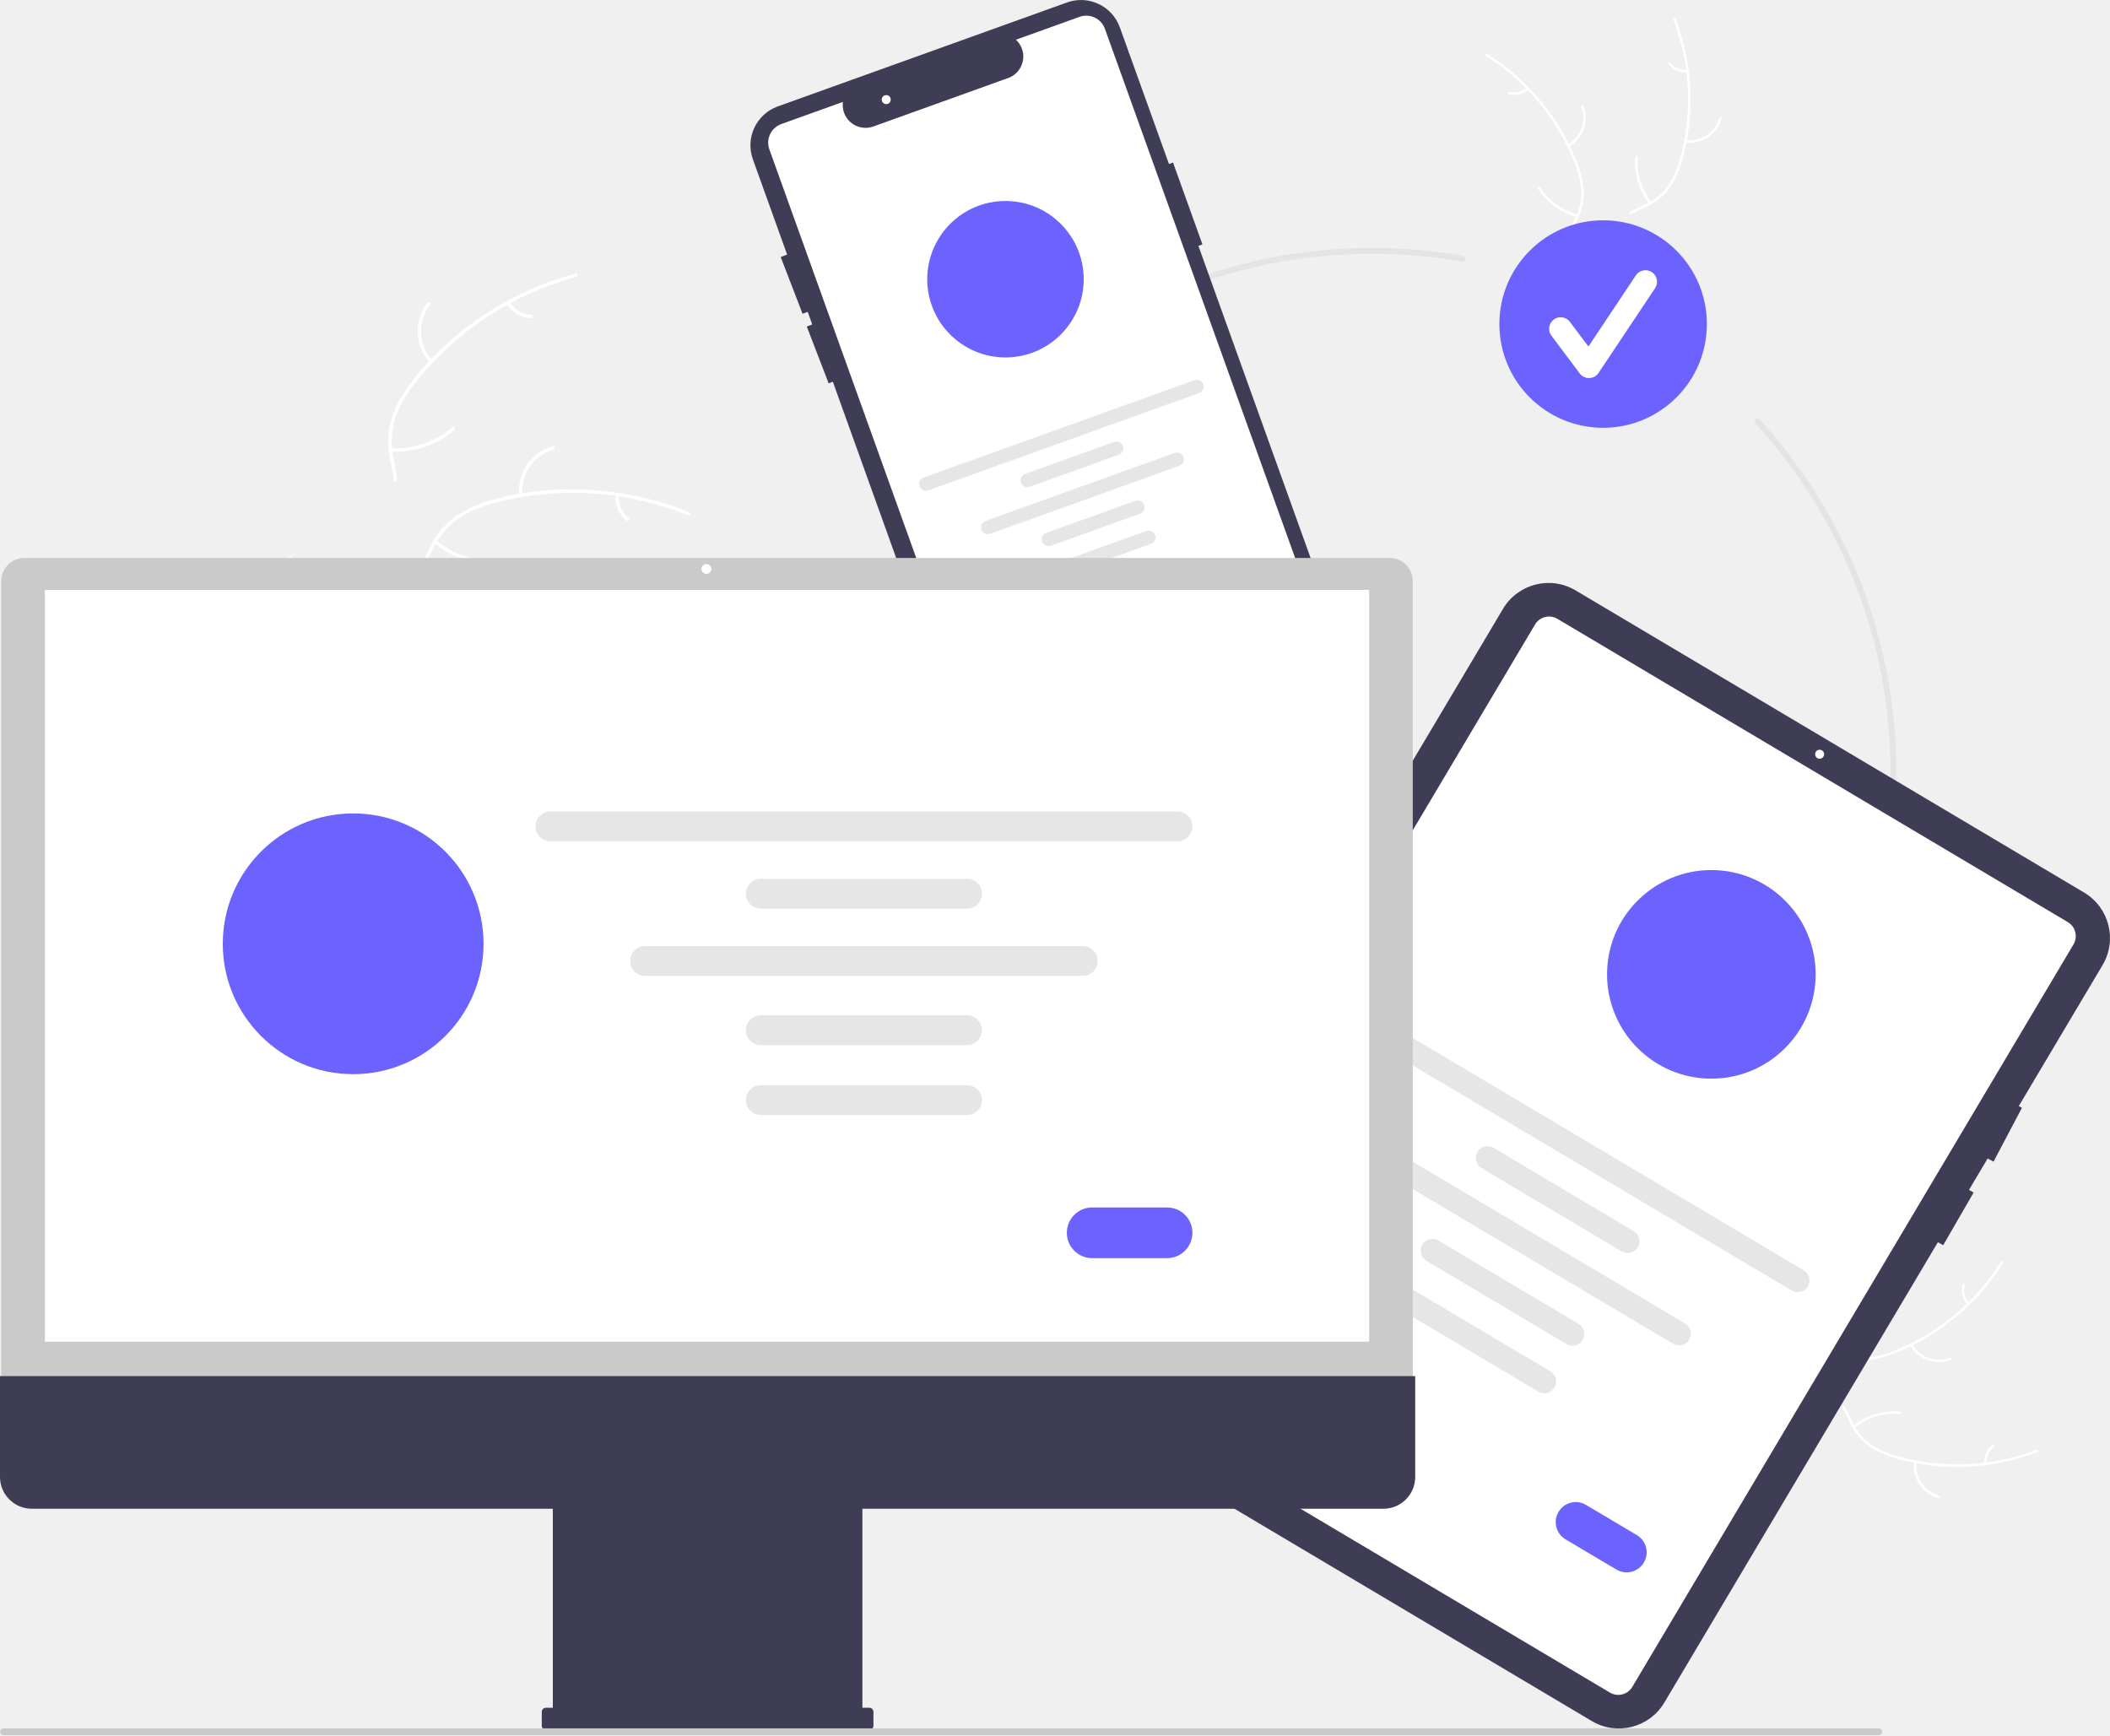
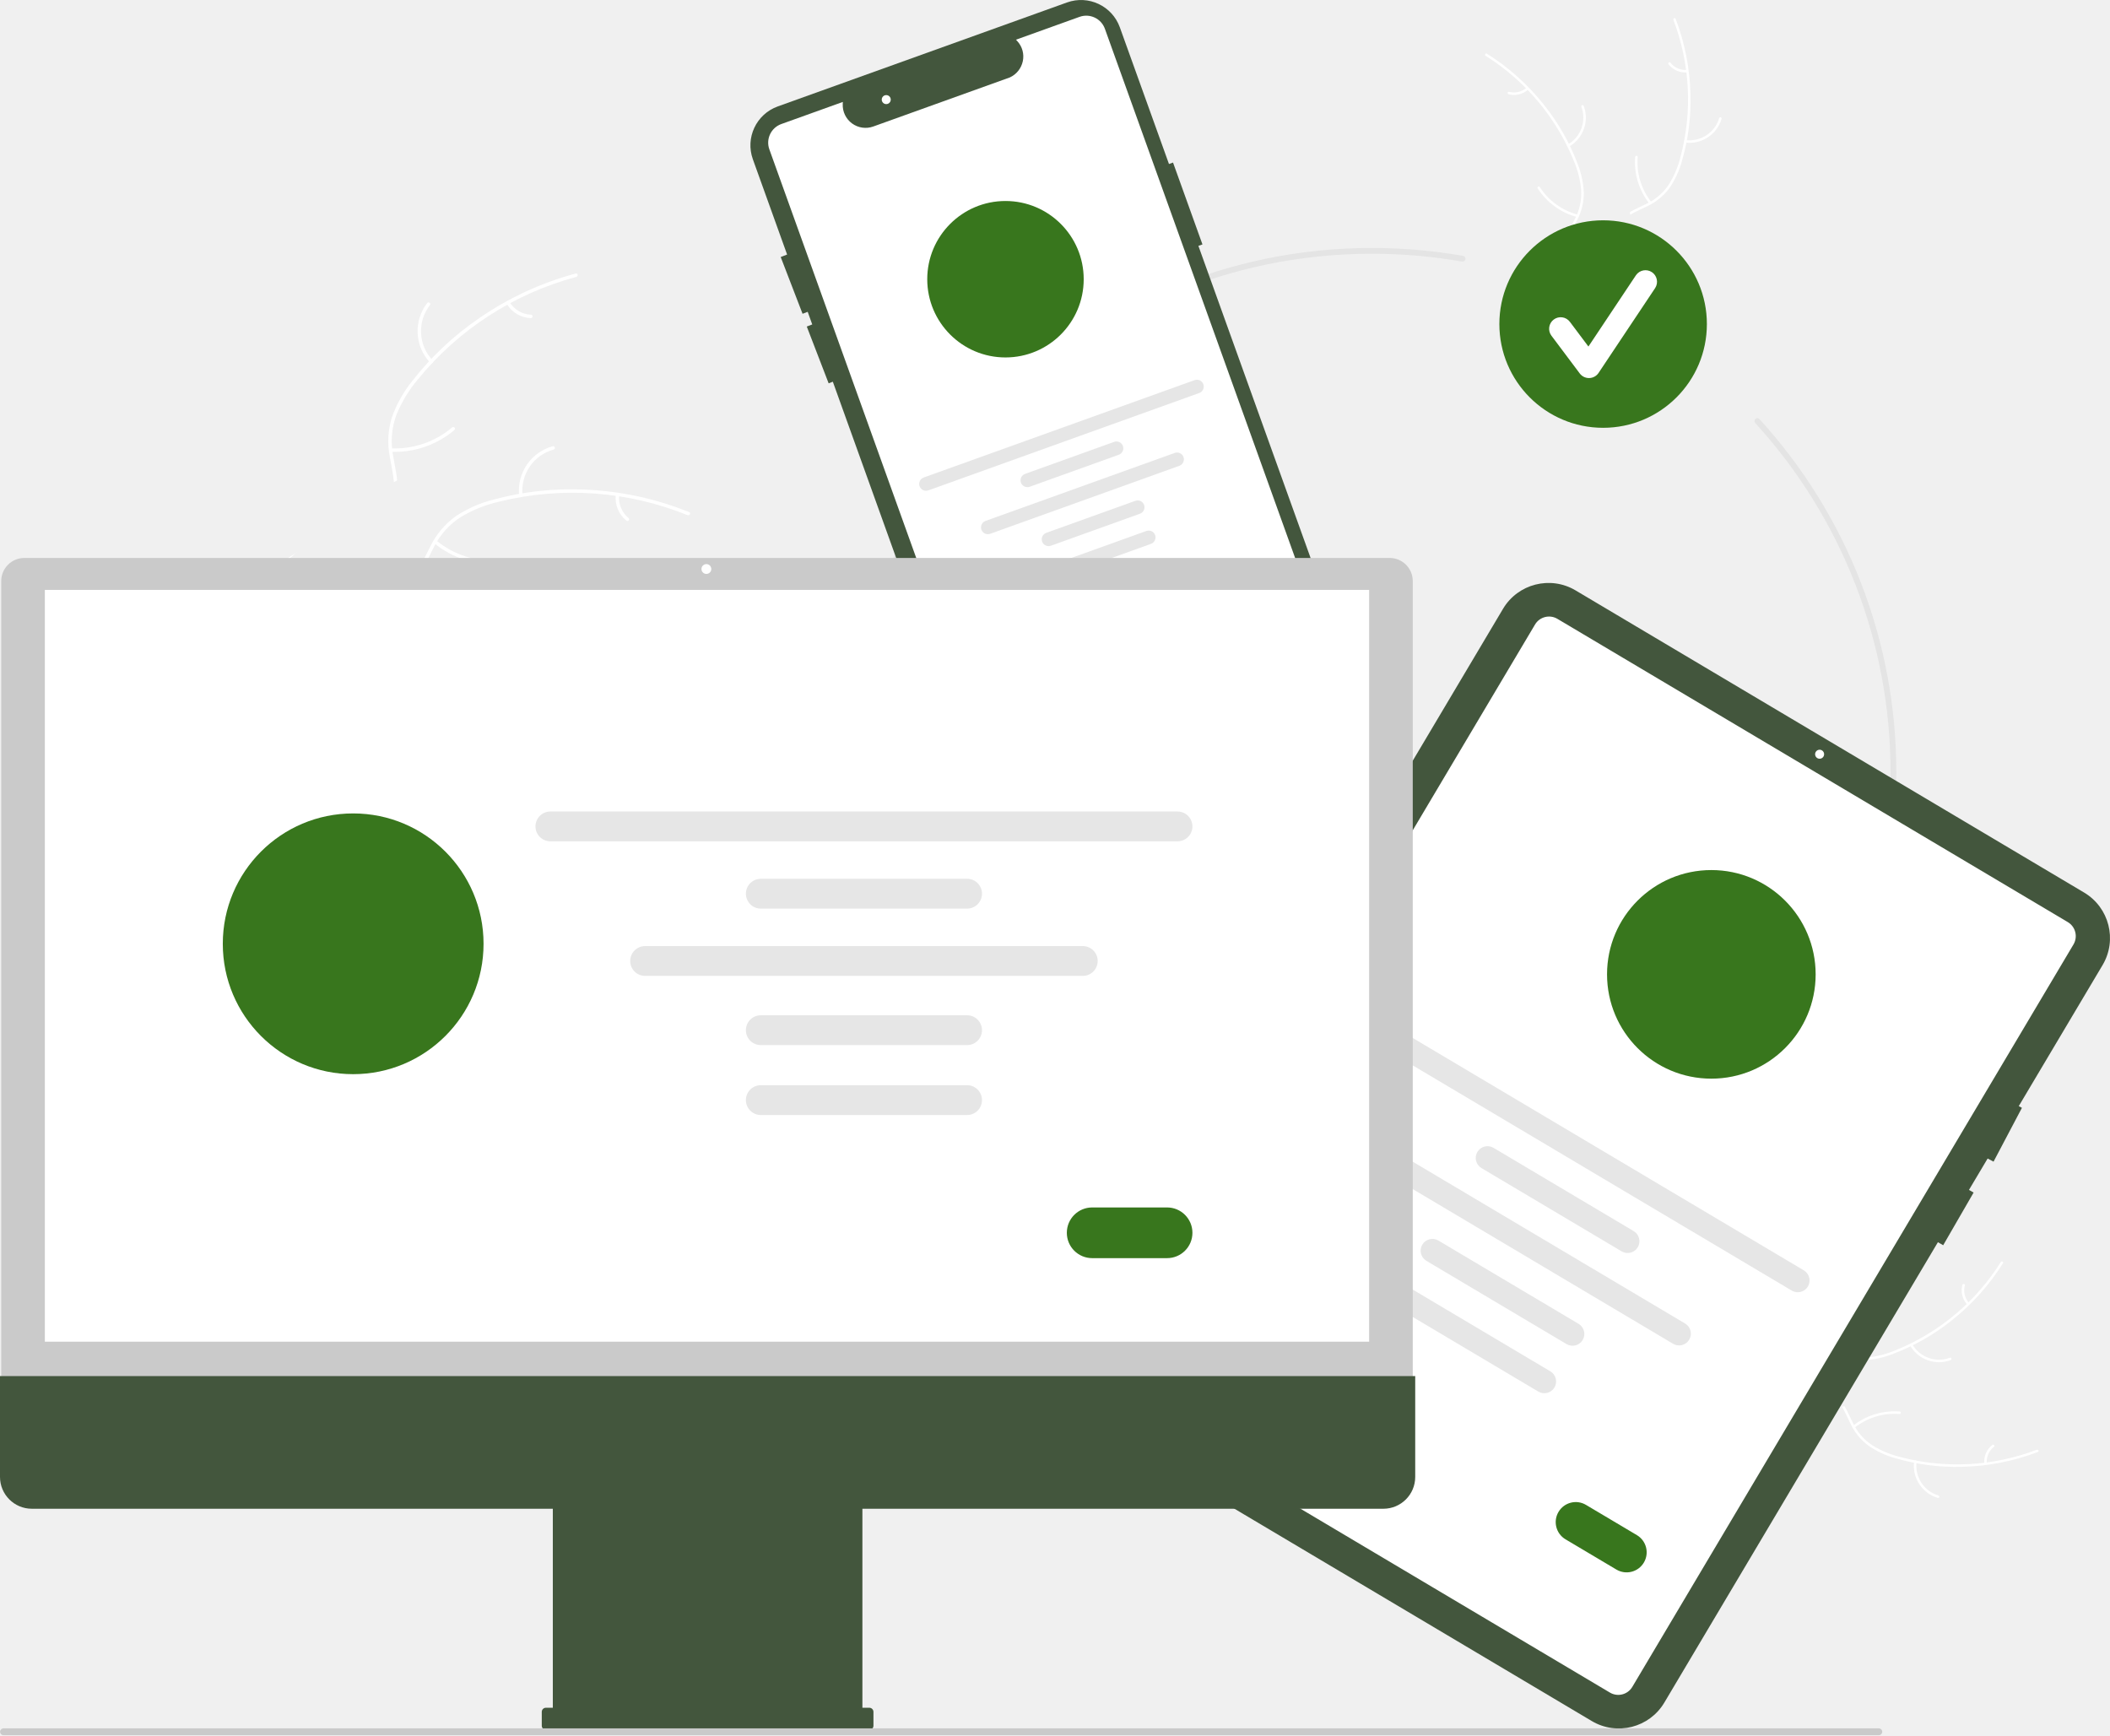
<svg xmlns="http://www.w3.org/2000/svg" data-name="Layer 1" width="728.252" height="598.943" viewBox="0 0 728.252 598.943">
  <path d="M828.549,210.725c4.653-18.979.229-41.112-14.804-53.595a90.031,90.031,0,0,1-22.02,57.757c-5.393,6.171-12.034,12.472-12.296,20.663-.163,5.097,2.325,9.992,5.754,13.767,3.429,3.775,7.754,6.6,12.027,9.381l.628,1.107C811.595,245.929,823.896,229.704,828.549,210.725Z" transform="translate(-235.874 -150.5287)" fill="#f0f0f0" />
  <path d="M813.443,157.407a76.953,76.953,0,0,1,2.45,47.282,33.138,33.138,0,0,1-4.048,9.561,19.006,19.006,0,0,1-7.557,6.554c-2.825,1.429-5.879,2.563-8.308,4.653a11.638,11.638,0,0,0-3.915,8.675c-.117,4.087,1.241,7.972,2.701,11.725,1.621,4.167,3.371,8.47,2.996,13.032-.045.553.815.591.86.039.652-7.938-4.739-14.643-5.594-22.342-.399-3.593.282-7.327,2.939-9.947,2.323-2.291,5.472-3.463,8.344-4.884a20.281,20.281,0,0,0,7.628-6.133,30.636,30.636,0,0,0,4.401-9.37A74.658,74.658,0,0,0,819.326,183.11a78.317,78.317,0,0,0-5.121-26.104c-.197-.516-.958-.112-.763.401Z" transform="translate(-235.874 -150.5287)" fill="#fff" />
  <path d="M817.533,199.737a11.545,11.545,0,0,0,12.52-8.171c.156-.532-.663-.799-.819-.266a10.691,10.691,0,0,1-11.661,7.577c-.549-.072-.585.789-.039.86Z" transform="translate(-235.874 -150.5287)" fill="#fff" />
  <path d="M805.816,220.269a22.253,22.253,0,0,1-4.721-15.515c.043-.553-.817-.591-.86-.039A23.146,23.146,0,0,0,805.18,220.85c.345.435.979-.148.636-.581Z" transform="translate(-235.874 -150.5287)" fill="#fff" />
  <path d="M818.083,174.658a6.535,6.535,0,0,1-5.675-2.5c-.34-.439-.973.145-.636.581a7.323,7.323,0,0,0,6.272,2.779.445.445,0,0,0,.45-.411.433.433,0,0,0-.411-.45Z" transform="translate(-235.874 -150.5287)" fill="#fff" />
  <path d="M748.735,169.416c.204.28.409.56.611.847a86.065,86.065,0,0,1,7.223,11.948c.166.32.329.647.486.971a90.732,90.732,0,0,1,8.806,32.223,88.112,88.112,0,0,1,.062,13.388c-.441,6.156-1.408,12.796.164,18.568a15.114,15.114,0,0,0,.583,1.778l29.769,11.347c.081-.008.159-.009.24-.017l1.168.507c.033-.229.061-.467.094-.695.019-.133.032-.268.052-.4.011-.089.021-.179.036-.258.004-.03.007-.059.008-.082.015-.08.02-.156.033-.229q.247-1.994.467-3.999c.003-.007.003-.007-.001-.016a129.556,129.556,0,0,0,.007-30.63c-.04-.303-.077-.613-.131-.921a84.079,84.079,0,0,0-2.977-13.394,74.329,74.329,0,0,0-2.609-7.054A61.81,61.81,0,0,0,782.497,186.96c-8.528-9.707-20.066-16.579-32.789-17.484C749.382,169.453,749.063,169.432,748.735,169.416Z" transform="translate(-235.874 -150.5287)" fill="#f0f0f0" />
  <path d="M748.658,169.819a76.953,76.953,0,0,1,30.424,36.277,33.138,33.138,0,0,1,2.525,10.071,19.006,19.006,0,0,1-2.088,9.783c-1.395,2.841-3.151,5.586-3.832,8.717a11.638,11.638,0,0,0,2.097,9.284c2.367,3.334,5.79,5.618,9.216,7.735,3.803,2.351,7.791,4.733,10.239,8.601.297.469,1.007-.019.71-.487-4.259-6.73-12.6-8.838-17.918-14.471-2.482-2.628-4.186-6.02-3.642-9.711.476-3.227,2.284-6.059,3.722-8.924a20.281,20.281,0,0,0,2.398-9.489,30.636,30.636,0,0,0-2.128-10.131,74.658,74.658,0,0,0-11.549-20.275,78.317,78.317,0,0,0-19.805-17.759c-.468-.294-.833.487-.368.779Z" transform="translate(-235.874 -150.5287)" fill="#fff" />
  <path d="M777.409,201.155a11.545,11.545,0,0,0,5.077-14.062c-.196-.518-1.011-.238-.814.281a10.691,10.691,0,0,1-4.749,13.071c-.482.273.007.982.487.71Z" transform="translate(-235.874 -150.5287)" fill="#fff" />
  <path d="M780.415,224.603a22.253,22.253,0,0,1-13.11-9.545c-.298-.468-1.008.02-.71.487a23.146,23.146,0,0,0,13.663,9.905c.538.139.693-.708.158-.847Z" transform="translate(-235.874 -150.5287)" fill="#fff" />
  <path d="M762.749,180.8a6.535,6.535,0,0,1-6.036,1.421c-.535-.146-.69.702-.158.847a7.323,7.323,0,0,0,6.681-1.557.445.445,0,0,0,.112-.599.433.433,0,0,0-.599-.112Z" transform="translate(-235.874 -150.5287)" fill="#fff" />
  <path d="M709.374,598.115c-99.804,0-181-81.196-181-181s81.196-181,181-181a182.729,182.729,0,0,1,31.477,2.728 1.0 1,0,1,1-.345,1.97A180.782,180.782,0,0,0,709.374,238.115c-98.701,0-179,80.299-179,179s80.299,179,179,179,179-80.299,179-179a178.548,178.548,0,0,0-46.695-120.569,1,1,0,0,1,1.478-1.348,180.544,180.544,0,0,1,47.217,121.916C890.374,516.919,809.178,598.115,709.374,598.115Z" transform="translate(-235.874 -150.5287)" fill="#e4e4e4" />
-   <circle cx="553.307" cy="111.852" r="35.811" fill="#6c63ff" />
+   <circle cx="553.307" cy="111.852" r="35.811" fill="#38761d" />
  <path d="M784.296,281.019a3.982,3.982,0,0,1-3.186-1.594l-9.77-13.027a3.983,3.983,0,1,1,6.374-4.78l6.392,8.522,16.416-24.624a3.984,3.984,0,0,1,6.629,4.419l-19.54,29.309a3.985,3.985,0,0,1-3.204,1.773C784.37,281.018,784.333,281.019,784.296,281.019Z" transform="translate(-235.874 -150.5287)" fill="#fff" />
-   <path d="M704.717,389.026,649.494,235.396l1.4-.503-10.156-28.257-1.4.504-16.956-47.169a14.255,14.255,0,0,0-18.237-8.593l-99.833,35.885a14.256,14.256,0,0,0-8.594,18.237l11.822,32.889-2.213.852,7.547,19.597,1.771-.682,1.567,4.359-1.885.726,7.547,19.597,1.444-.556,54.736,152.274a14.23,14.23,0,0,0,18.238,8.594l99.832-35.885A14.273,14.273,0,0,0,704.717,389.026Z" transform="translate(-235.874 -150.5287)" fill="#3f3d56" />
+   <path d="M704.717,389.026,649.494,235.396l1.4-.503-10.156-28.257-1.4.504-16.956-47.169a14.255,14.255,0,0,0-18.237-8.593l-99.833,35.885a14.256,14.256,0,0,0-8.594,18.237l11.822,32.889-2.213.852,7.547,19.597,1.771-.682,1.567,4.359-1.885.726,7.547,19.597,1.444-.556,54.736,152.274a14.23,14.23,0,0,0,18.238,8.594l99.832-35.885A14.273,14.273,0,0,0,704.717,389.026Z" transform="translate(-235.874 -150.5287)" fill="#43563d" />
  <path d="M591.041,438.086a6.845,6.845,0,0,1-6.424-4.524L501.412,202.087a6.831,6.831,0,0,1,4.118-8.739l21.241-7.635-.032.743a7.874,7.874,0,0,0,10.53,7.742L584.41,177.254a7.974,7.974,0,0,0,4.488-5.636,7.808,7.808,0,0,0-1.861-6.835l-.498-.553,21.941-7.887a6.84,6.84,0,0,1,8.739,4.118L696.604,381.306a18.147,18.147,0,0,1-10.927,23.188L593.356,437.68A6.842,6.842,0,0,1,591.041,438.086Z" transform="translate(-235.874 -150.5287)" fill="#fff" />
-   <circle cx="347.033" cy="96.377" r="27" fill="#6c63ff" />
+   <circle cx="347.033" cy="96.377" r="27" fill="#38761d" />
  <path d="M649.813,286.17l-93.502,33.61a2.362,2.362,0,1,1-1.598-4.445l93.502-33.61a2.362,2.362,0,0,1,1.598,4.445Z" transform="translate(-235.874 -150.5287)" fill="#e6e6e6" />
  <path d="M622.046,307.48l-30.756,11.055a2.362,2.362,0,1,1-1.598-4.445l30.756-11.055a2.362,2.362,0,0,1,1.598,4.445Z" transform="translate(-235.874 -150.5287)" fill="#e6e6e6" />
  <path d="M629.361,327.831l-30.756,11.055a2.362,2.362,0,1,1-1.598-4.445L627.763,323.386a2.362,2.362,0,0,1,1.598,4.445Z" transform="translate(-235.874 -150.5287)" fill="#e6e6e6" />
  <path d="M633.108,338.255,602.352,349.31a2.362,2.362,0,1,1-1.598-4.445l30.756-11.055a2.362,2.362,0,1,1,1.598,4.445Z" transform="translate(-235.874 -150.5287)" fill="#e6e6e6" />
  <path d="M642.901,311.313l-65.253,23.456a2.362,2.362,0,1,1-1.598-4.445l65.253-23.456a2.362,2.362,0,1,1,1.598,4.445Z" transform="translate(-235.874 -150.5287)" fill="#e6e6e6" />
-   <path d="M629.758,363.558l-11.167,4.014a4.016,4.016,0,0,1-2.717-7.559l11.167-4.014a4.016,4.016,0,0,1,2.717,7.559Z" transform="translate(-235.874 -150.5287)" fill="#6c63ff" />
+   <path d="M629.758,363.558l-11.167,4.014a4.016,4.016,0,0,1-2.717-7.559l11.167-4.014a4.016,4.016,0,0,1,2.717,7.559Z" transform="translate(-235.874 -150.5287)" fill="#38761d" />
  <circle cx="305.882" cy="34.38" r="1.553" fill="#fff" />
  <path d="M363.157,272.252c17.406-20.488,45.647-33.401,71.684-26.706a123.863,123.863,0,0,0-46.635,71.113c-2.531,10.987-4.202,23.471-13.122,30.366-5.55,4.291-13.014,5.464-19.986,4.685-6.972-.779-13.608-3.323-20.155-5.845l-1.741.193C337.581,319.535,345.752,292.741,363.157,272.252Z" transform="translate(-235.874 -150.5287)" fill="#f0f0f0" />
  <path d="M434.775,246.107a105.87,105.87,0,0,0-54.686,35.389,45.591,45.591,0,0,0-7.395,12.221,26.149,26.149,0,0,0-1.213,13.708c.685,4.301,1.883,8.62,1.511,13.013a16.011,16.011,0,0,1-6.514,11.358c-4.461,3.426-9.887,5.044-15.248,6.442-5.953,1.552-12.16,3.07-16.944,7.166-.58.496-1.316-.432-.737-.928,8.323-7.127,20.144-6.522,29.417-11.776,4.327-2.452,7.941-6.222,8.719-11.295.681-4.436-.551-8.892-1.282-13.24a27.903,27.903,0,0,1,.687-13.448,42.148,42.148,0,0,1,6.898-12.46,102.712,102.712,0,0,1,23.391-21.986A107.747,107.747,0,0,1,434.607,244.933c.735-.197.898.978.168,1.173Z" transform="translate(-235.874 -150.5287)" fill="#fff" />
  <path d="M384.289,275.674a15.884,15.884,0,0,1-.985-20.544c.467-.602,1.425.095.957.699a14.708,14.708,0,0,0,.955,19.109c.524.554-.407,1.288-.928.737Z" transform="translate(-235.874 -150.5287)" fill="#fff" />
  <path d="M370.846,305.29A30.615,30.615,0,0,0,391.948,298.044c.581-.494,1.318.434.737.928a31.844,31.844,0,0,1-21.974,7.495c-.763-.034-.624-1.211.135-1.177Z" transform="translate(-235.874 -150.5287)" fill="#fff" />
  <path d="M411.802,254.842a8.991,8.991,0,0,0,7.362,4.311c.763.025.623,1.202-.135,1.177a10.075,10.075,0,0,1-8.155-4.751.612.612,0,0,1,.095-.832.595.595,0,0,1,.832.095Z" transform="translate(-235.874 -150.5287)" fill="#fff" />
  <path d="M473.557,327.924c-.477-.002-.954-.004-1.437.002a118.406,118.406,0,0,0-19.142,1.581c-.49.073-.986.154-1.474.241a124.827,124.827,0,0,0-43.022,16.163,121.222,121.222,0,0,0-14.975,10.724c-6.508,5.454-13.13,11.886-20.832,14.787a20.794,20.794,0,0,1-2.452.784L333.573,348.168c-.056-.096-.118-.185-.174-.281l-1.507-.893c.229-.221.471-.445.7-.665.132-.129.273-.252.405-.38.091-.084.182-.168.259-.249.03-.028.061-.056.085-.076.077-.081.157-.148.229-.221q2.024-1.883,4.082-3.745c.005-.008.005-.008.019-.011,10.477-9.428,21.834-18.064,34.14-24.703.37-.2.746-.408,1.133-.596a115.674,115.674,0,0,1,17.332-7.48,102.264,102.264,0,0,1,9.967-2.779,85.037,85.037,0,0,1,26.536-1.658c17.697,1.681,34.66,9.004,45.927,22.457C472.994,327.233,473.274,327.572,473.557,327.924Z" transform="translate(-235.874 -150.5287)" fill="#f0f0f0" />
  <path d="M473.169,328.336a105.87,105.87,0,0,0-64.97-4.669,45.591,45.591,0,0,0-13.263,5.305,26.149,26.149,0,0,0-9.222,10.215c-2.043,3.846-3.686,8.017-6.628,11.299a16.011,16.011,0,0,1-12.04,5.147c-5.624.049-10.931-1.926-16.053-4.037-5.687-2.344-11.558-4.87-17.844-4.479-.762.047-.79-1.137-.03-1.184,10.936-.679,20.011,6.921,30.578,8.308,4.931.647,10.086-.187,13.762-3.769,3.214-3.132,4.913-7.431,6.948-11.344a27.902,27.902,0,0,1,8.645-10.324,42.148,42.148,0,0,1,13.01-5.796,102.713,102.713,0,0,1,31.914-3.472,107.747,107.747,0,0,1,35.765,7.761c.705.285.128,1.321-.572,1.038Z" transform="translate(-235.874 -150.5287)" fill="#fff" />
  <path d="M415.057,321.547a15.884,15.884,0,0,1,11.583-16.996c.736-.2,1.081.934.344,1.134a14.708,14.708,0,0,0-10.742,15.832c.084.758-1.101.783-1.184.03Z" transform="translate(-235.874 -150.5287)" fill="#fff" />
  <path d="M386.493,337.1a30.615,30.615,0,0,0,21.211,6.92c.762-.045.791,1.14.03,1.184a31.844,31.844,0,0,1-22.057-7.245c-.589-.487.231-1.343.816-.859Z" transform="translate(-235.874 -150.5287)" fill="#fff" />
  <path d="M449.567,321.479a8.991,8.991,0,0,0,3.282,7.875c.594.479-.226,1.335-.816.859a10.075,10.075,0,0,1-3.651-8.703.612.612,0,0,1,.577-.607.595.595,0,0,1,.607.577Z" transform="translate(-235.874 -150.5287)" fill="#fff" />
  <path d="M885.524,666.043c18.979,4.653,41.112.229,53.595-14.804a90.031,90.031,0,0,1-57.757-22.02c-6.171-5.393-12.472-12.034-20.663-12.296-5.097-.163-9.992,2.325-13.767,5.754-3.775,3.429-6.6,7.754-9.381,12.027l-1.107.628C850.32,649.088,866.545,661.389,885.524,666.043Z" transform="translate(-235.874 -150.5287)" fill="#f0f0f0" />
  <path d="M938.842,650.936a76.953,76.953,0,0,1-47.282,2.45,33.138,33.138,0,0,1-9.561-4.048,19.006,19.006,0,0,1-6.554-7.557c-1.429-2.825-2.563-5.879-4.653-8.308a11.638,11.638,0,0,0-8.675-3.915c-4.087-.117-7.972,1.241-11.725,2.701-4.167,1.621-8.47,3.371-13.032,2.996-.553-.045-.591.815-.039.86,7.938.652,14.643-4.739,22.342-5.594,3.593-.399,7.327.282,9.947,2.939,2.291,2.323,3.463,5.472,4.884,8.344a20.281,20.281,0,0,0,6.133,7.628,30.636,30.636,0,0,0,9.37,4.401,74.657,74.657,0,0,0,23.142,2.986,78.317,78.317,0,0,0,26.104-5.121c.516-.197.112-.958-.401-.763Z" transform="translate(-235.874 -150.5287)" fill="#fff" />
  <path d="M896.512,655.026a11.545,11.545,0,0,0,8.171,12.52c.532.156.799-.663.266-.819a10.691,10.691,0,0,1-7.577-11.661c.072-.549-.789-.585-.86-.039Z" transform="translate(-235.874 -150.5287)" fill="#fff" />
  <path d="M875.98,643.309a22.253,22.253,0,0,1,15.515-4.721c.553.043.591-.817.039-.86a23.146,23.146,0,0,0-16.135,4.945c-.435.345.148.979.581.636Z" transform="translate(-235.874 -150.5287)" fill="#fff" />
  <path d="M921.591,655.577a6.535,6.535,0,0,1,2.5-5.675c.439-.34-.145-.973-.581-.636a7.323,7.323,0,0,0-2.779,6.272.445.445,0,0,0,.411.45.433.433,0,0,0,.45-.411Z" transform="translate(-235.874 -150.5287)" fill="#fff" />
  <path d="M926.833,586.228c-.28.204-.56.409-.847.611a86.065,86.065,0,0,1-11.948,7.223c-.32.166-.647.329-.971.486a90.732,90.732,0,0,1-32.223,8.806,88.112,88.112,0,0,1-13.388.062c-6.156-.441-12.796-1.408-18.568.164a15.114,15.114,0,0,0-1.778.583l-11.347,29.769c.008.081.009.159.017.24l-.507,1.168c.229.033.467.061.695.094.133.019.268.032.4.052.089.011.179.021.258.036.03.004.059.007.082.008.08.015.156.02.229.033q1.994.247,3.999.467c.007.003.007.003.016-.001a129.556,129.556,0,0,0,30.63.007c.303-.04.613-.077.921-.131a84.079,84.079,0,0,0,13.394-2.977,74.329,74.329,0,0,0,7.054-2.609,61.81,61.81,0,0,0,16.335-10.326c9.707-8.528,16.579-20.066,17.484-32.789C926.796,586.876,926.817,586.556,926.833,586.228Z" transform="translate(-235.874 -150.5287)" fill="#f0f0f0" />
  <path d="M926.43,586.151a76.953,76.953,0,0,1-36.277,30.424,33.138,33.138,0,0,1-10.071,2.525,19.006,19.006,0,0,1-9.783-2.088c-2.841-1.395-5.586-3.151-8.717-3.832a11.638,11.638,0,0,0-9.284,2.097c-3.334,2.367-5.618,5.79-7.735,9.216-2.351,3.803-4.733,7.791-8.601,10.239-.469.297.019,1.007.487.71,6.73-4.259,8.838-12.6,14.471-17.918,2.628-2.482,6.02-4.186,9.711-3.642,3.227.476,6.059,2.284,8.924,3.722a20.281,20.281,0,0,0,9.489,2.398,30.636,30.636,0,0,0,10.131-2.128,74.658,74.658,0,0,0,20.275-11.549A78.317,78.317,0,0,0,927.208,586.519c.294-.468-.487-.833-.779-.368Z" transform="translate(-235.874 -150.5287)" fill="#fff" />
  <path d="M895.094,614.902a11.545,11.545,0,0,0,14.062,5.077c.518-.196.238-1.011-.281-.814a10.691,10.691,0,0,1-13.071-4.749c-.273-.482-.982.007-.71.487Z" transform="translate(-235.874 -150.5287)" fill="#fff" />
  <path d="M871.646,617.909a22.253,22.253,0,0,1,9.545-13.11c.468-.298-.02-1.008-.487-.71a23.146,23.146,0,0,0-9.905,13.663c-.139.538.708.693.847.158Z" transform="translate(-235.874 -150.5287)" fill="#fff" />
  <path d="M915.449,600.243a6.535,6.535,0,0,1-1.421-6.036c.146-.535-.702-.69-.847-.158a7.323,7.323,0,0,0,1.557,6.681.445.445,0,0,0,.599.112.433.433,0,0,0,.112-.599Z" transform="translate(-235.874 -150.5287)" fill="#fff" />
-   <path d="M961.571,483.63l-28.94,48.7,1.1.58-9.8,18.58-2.04-1.08-6.44,10.83,1.6.92-10.5,18.18-1.82-1.05-94.43,158.92a18.274,18.274,0,0,1-25.02,6.37L609.731,640.27a18.272,18.272,0,0,1-6.37-25.02l151.27-254.58a18.274,18.274,0,0,1,25.02-6.37l175.55,104.31A18.281,18.281,0,0,1,961.571,483.63Z" transform="translate(-235.874 -150.5287)" fill="#3f3d56" />
+   <path d="M961.571,483.63l-28.94,48.7,1.1.58-9.8,18.58-2.04-1.08-6.44,10.83,1.6.92-10.5,18.18-1.82-1.05-94.43,158.92a18.274,18.274,0,0,1-25.02,6.37L609.731,640.27a18.272,18.272,0,0,1-6.37-25.02l151.27-254.58a18.274,18.274,0,0,1,25.02-6.37l175.55,104.31A18.281,18.281,0,0,1,961.571,483.63Z" transform="translate(-235.874 -150.5287)" fill="#43563d" />
  <path d="M791.537,734.753,615.369,630.076a5.634,5.634,0,0,1-1.963-7.712L765.679,366.09a5.634,5.634,0,0,1,7.712-1.963L949.56,468.804a5.634,5.634,0,0,1,1.963,7.712L799.25,732.79A5.634,5.634,0,0,1,791.537,734.753Z" transform="translate(-235.874 -150.5287)" fill="#fff" />
  <circle cx="628.028" cy="260.333" r="1.553" fill="#fff" />
  <path d="M854.291,595.994,707.234,508.615a4.066,4.066,0,1,1,4.154-6.991l147.057,87.379a4.066,4.066,0,1,1-4.154,6.991Z" transform="translate(-235.874 -150.5287)" fill="#e6e6e6" />
  <path d="M795.572,582.454l-48.371-28.741a4.066,4.066,0,1,1,4.154-6.991l48.371,28.741a4.066,4.066,0,0,1-4.154,6.991Z" transform="translate(-235.874 -150.5287)" fill="#e6e6e6" />
  <path d="M776.554,614.461l-48.371-28.741a4.066,4.066,0,0,1,4.154-6.991l48.371,28.741a4.066,4.066,0,1,1-4.154,6.991Z" transform="translate(-235.874 -150.5287)" fill="#e6e6e6" />
  <path d="M766.813,630.855l-48.371-28.741a4.066,4.066,0,1,1,4.154-6.991l48.371,28.741a4.066,4.066,0,1,1-4.154,6.991Z" transform="translate(-235.874 -150.5287)" fill="#e6e6e6" />
  <path d="M813.325,614.352l-102.627-60.979a4.066,4.066,0,0,1,4.154-6.991l102.627,60.979a4.066,4.066,0,1,1-4.154,6.991Z" transform="translate(-235.874 -150.5287)" fill="#e6e6e6" />
-   <path d="M793.764,692.284l-17.563-10.436a6.914,6.914,0,0,1,7.064-11.888l17.563,10.436a6.914,6.914,0,0,1-7.064,11.888Z" transform="translate(-235.874 -150.5287)" fill="#6c63ff" />
-   <circle cx="590.659" cy="336.314" r="36" fill="#6c63ff" />
+   <path d="M793.764,692.284l-17.563-10.436a6.914,6.914,0,0,1,7.064-11.888l17.563,10.436a6.914,6.914,0,0,1-7.064,11.888Z" transform="translate(-235.874 -150.5287)" fill="#38761d" />
+   <circle cx="590.659" cy="336.314" r="36" fill="#38761d" />
  <path d="M236.298,633.134H723.479V351.086a7.98,7.98,0,0,0-7.971-7.971H244.269a7.98,7.98,0,0,0-7.971,7.971Z" transform="translate(-235.874 -150.5287)" fill="#cacaca" />
  <rect x="15.476" y="203.611" width="457.077" height="259.491" fill="#fff" />
-   <path d="M235.874,625.502v34.805a10.987,10.987,0,0,0,10.987,10.987H426.676v68.689h-2.389a1.427,1.427,0,0,0-1.427,1.427V746.188a1.427,1.427,0,0,0,1.427,1.427H535.914A1.427,1.427,0,0,0,537.341,746.188v-4.778a1.427,1.427,0,0,0-1.427-1.427h-2.389V671.295H713.34a10.987,10.987,0,0,0,10.987-10.987v-34.805Z" transform="translate(-235.874 -150.5287)" fill="#3f3d56" />
+   <path d="M235.874,625.502v34.805a10.987,10.987,0,0,0,10.987,10.987H426.676v68.689h-2.389a1.427,1.427,0,0,0-1.427,1.427V746.188a1.427,1.427,0,0,0,1.427,1.427H535.914A1.427,1.427,0,0,0,537.341,746.188v-4.778a1.427,1.427,0,0,0-1.427-1.427h-2.389V671.295H713.34a10.987,10.987,0,0,0,10.987-10.987v-34.805Z" transform="translate(-235.874 -150.5287)" fill="#43563d" />
  <path d="M642.287,440.923H425.833a5.145,5.145,0,1,1,0-10.29H642.287a5.145,5.145,0,1,1,0,10.29Z" transform="translate(-235.874 -150.5287)" fill="#e6e6e6" />
  <path d="M569.659,464.149H498.461a5.145,5.145,0,1,1,0-10.291h71.198a5.145,5.145,0,1,1,0,10.291Z" transform="translate(-235.874 -150.5287)" fill="#e6e6e6" />
  <path d="M569.659,511.26H498.461a5.145,5.145,0,0,1,0-10.291h71.198a5.145,5.145,0,0,1,0,10.291Z" transform="translate(-235.874 -150.5287)" fill="#e6e6e6" />
  <path d="M569.659,535.39H498.461a5.145,5.145,0,1,1,0-10.29h71.198a5.145,5.145,0,1,1,0,10.29Z" transform="translate(-235.874 -150.5287)" fill="#e6e6e6" />
  <path d="M609.589,487.374H458.531a5.145,5.145,0,1,1,0-10.29H609.589a5.145,5.145,0,1,1,0,10.29Z" transform="translate(-235.874 -150.5287)" fill="#e6e6e6" />
-   <path d="M638.684,584.795H612.832a8.749,8.749,0,0,1,0-17.498h25.852a8.749,8.749,0,0,1,0,17.498Z" transform="translate(-235.874 -150.5287)" fill="#6c63ff" />
-   <circle cx="121.895" cy="325.766" r="45" fill="#6c63ff" />
+   <path d="M638.684,584.795H612.832a8.749,8.749,0,0,1,0-17.498h25.852a8.749,8.749,0,0,1,0,17.498Z" transform="translate(-235.874 -150.5287)" fill="#38761d" />
+   <circle cx="121.895" cy="325.766" r="45" fill="#38761d" />
  <path d="M884.359,749.471h-647.294a1.191,1.191,0,0,1,0-2.381h647.294a1.191,1.191,0,0,1,0,2.381Z" transform="translate(-235.874 -150.5287)" fill="#cacaca" />
  <circle cx="243.802" cy="196.403" r="1.696" fill="#fff" />
</svg>
